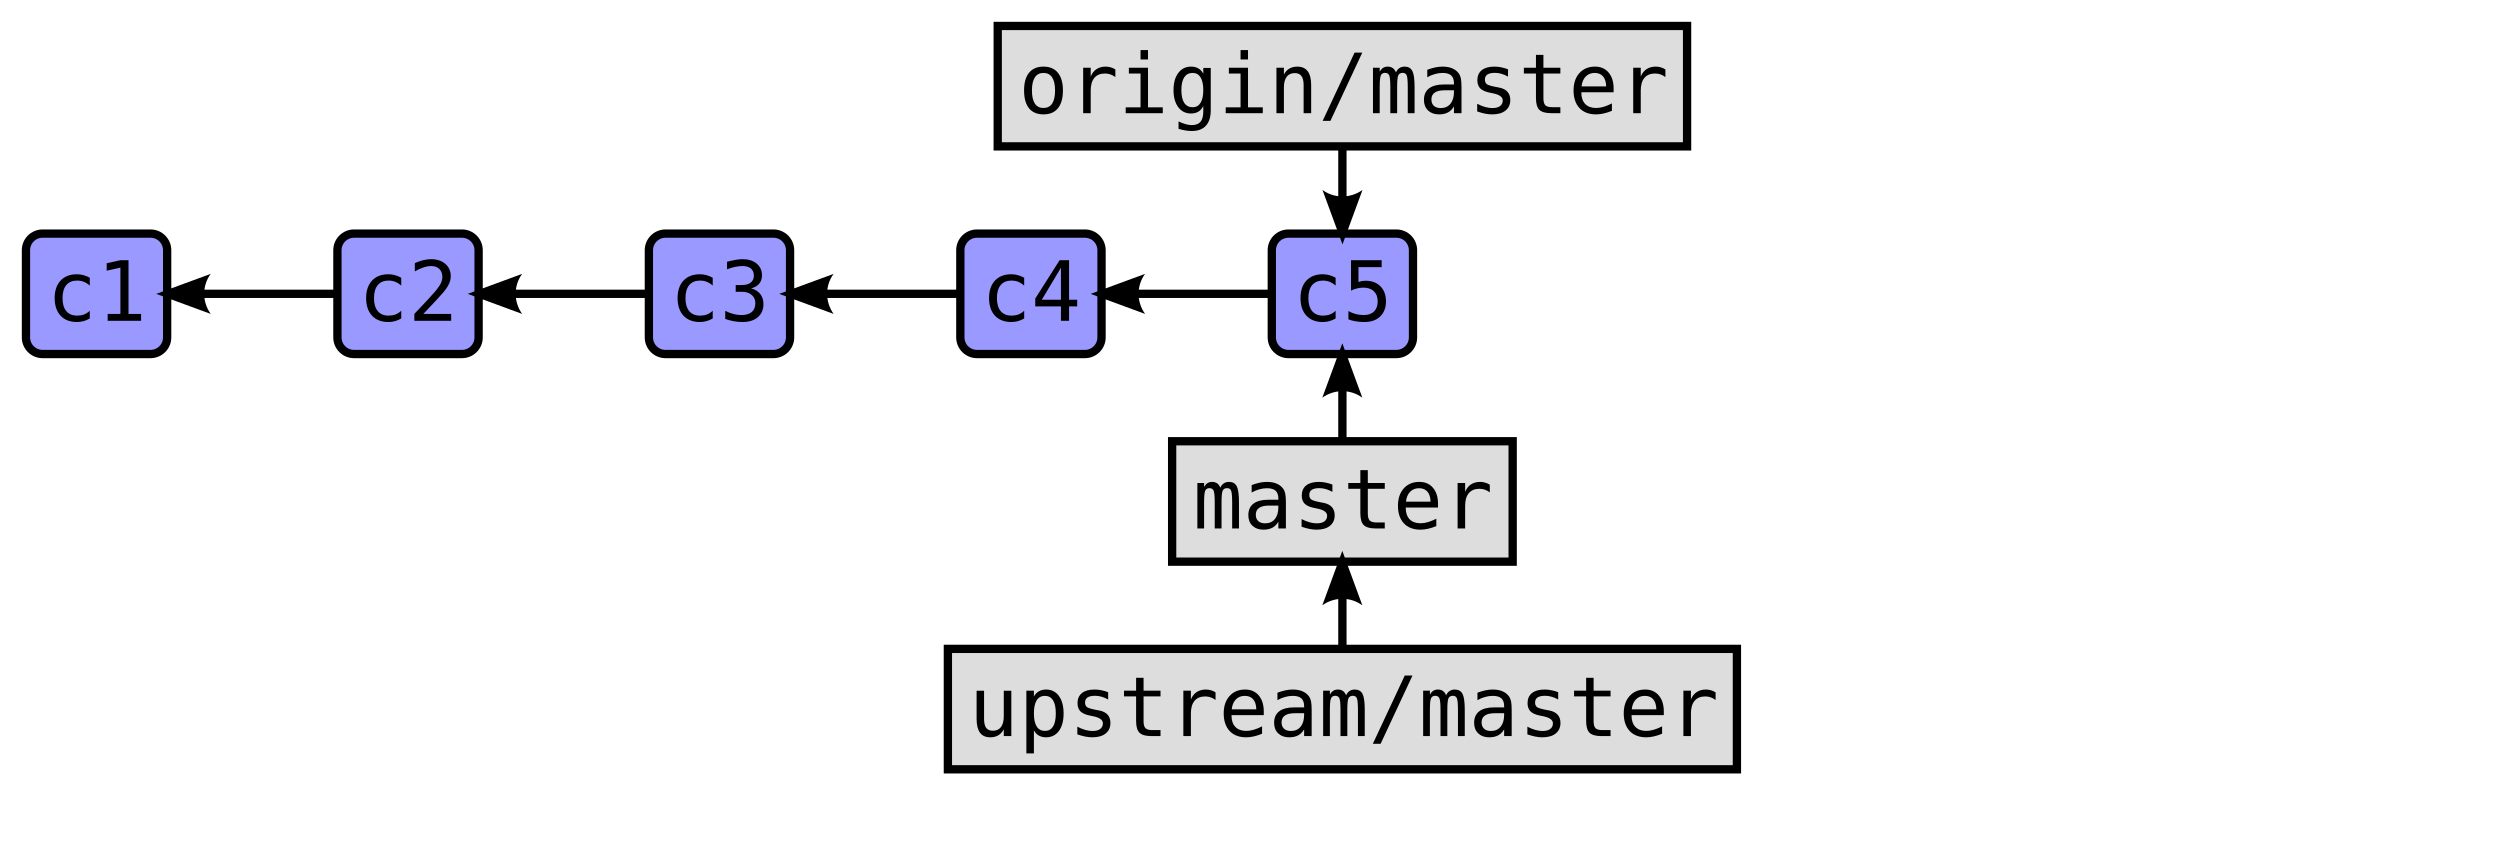
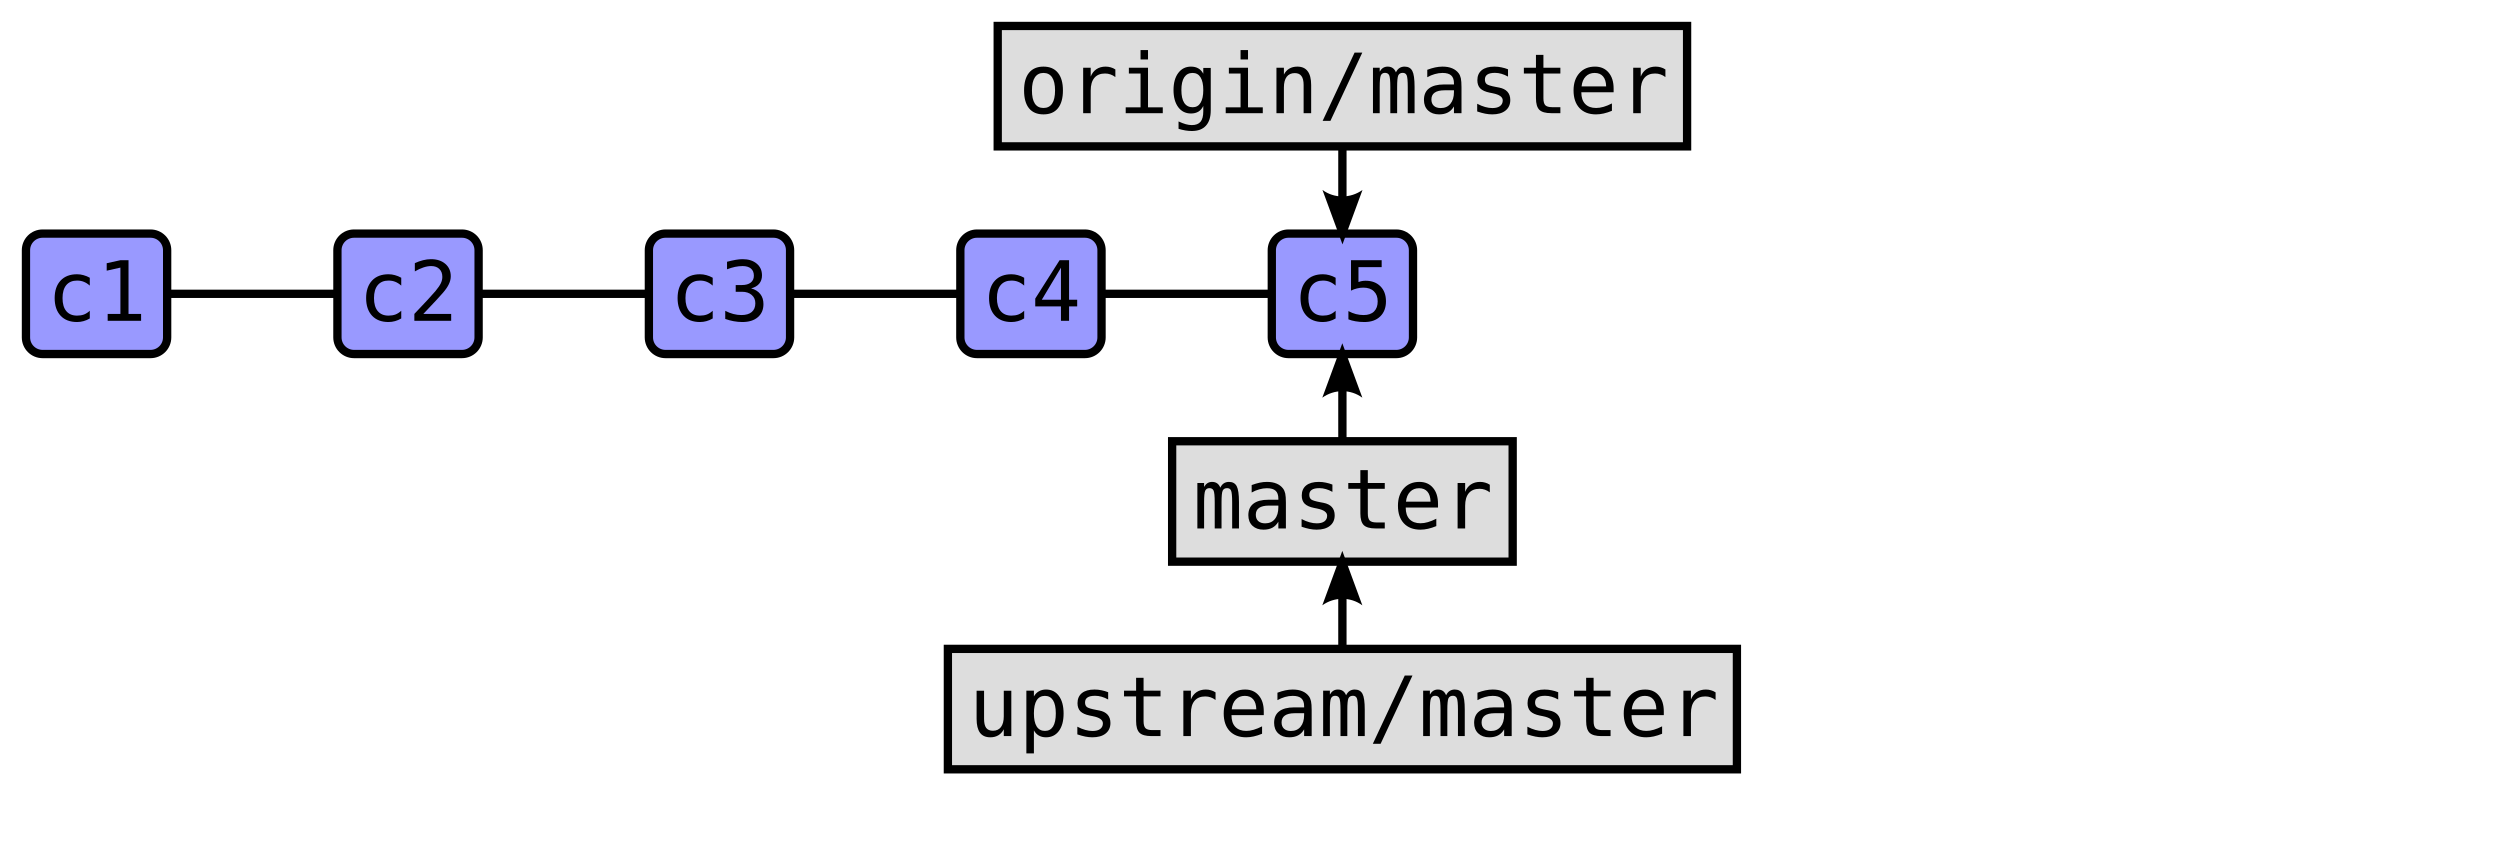
<svg xmlns="http://www.w3.org/2000/svg" width="481.6" height="166.4" id="svg2" version="1.1">
  <defs id="defs4">
    <marker orient="auto" refY="0.0" refX="0.0" id="Arrow2Mend" style="overflow:visible;">
      <path id="path3786" style="fill-rule:evenodd;stroke-width:0.625;stroke-linejoin:round;" d="M 8.719,4.034 L -2.207,0.016 L 8.719,-4.002 C 6.973,-1.63 6.983,1.616 8.719,4.034 z " transform="scale(0.6) rotate(180) translate(0,0)" />
    </marker>
  </defs>
  <g id="layer1">
    <rect style="fill:#9999ff;stroke:#000000;stroke-width:1.6;stroke-miterlimit:4;stroke-dasharray:none" id="rect2989" width="27.2" height="23.2" x="5" y="45" ry="3.2" />
    <text xml:space="preserve" style="font-size:16px;font-style:normal;font-weight:normal;line-height:125%;letter-spacing:0px;word-spacing:0px;fill:#000000;fill-opacity:1;stroke:none;font-family:DejaVu Sans Mono" x="9" y="61.8" id="text2985">
      <tspan id="tspan2987" x="9" y="61.8">c1</tspan>
    </text>
  </g>
  <g id="layer1">
    <rect style="fill:#9999ff;stroke:#000000;stroke-width:1.6;stroke-miterlimit:4;stroke-dasharray:none" id="rect2989" width="27.2" height="23.2" x="65" y="45" ry="3.2" />
    <text xml:space="preserve" style="font-size:16px;font-style:normal;font-weight:normal;line-height:125%;letter-spacing:0px;word-spacing:0px;fill:#000000;fill-opacity:1;stroke:none;font-family:DejaVu Sans Mono" x="69" y="61.8" id="text2985">
      <tspan id="tspan2987" x="69" y="61.8">c2</tspan>
    </text>
  </g>
-   <g id="layer1">
-     <path style="fill:none;stroke:#000000;stroke-width:1.6;stroke-linecap:butt;stroke-linejoin:miter;stroke-opacity:1;marker-end:url(#Arrow2Mend);stroke-miterlimit:4;stroke-dasharray:none" d="M 64.98,56.6 32.22,56.6" id="path2985" />
-   </g>
+   <line x1="64.98" y1="56.6" x2="32.22" y2="56.6" style="stroke:#000000; stroke-width:1.6; stroke-opacity:1.0" />
  <g id="layer1">
    <rect style="fill:#9999ff;stroke:#000000;stroke-width:1.6;stroke-miterlimit:4;stroke-dasharray:none" id="rect2989" width="27.2" height="23.2" x="125" y="45" ry="3.2" />
    <text xml:space="preserve" style="font-size:16px;font-style:normal;font-weight:normal;line-height:125%;letter-spacing:0px;word-spacing:0px;fill:#000000;fill-opacity:1;stroke:none;font-family:DejaVu Sans Mono" x="129" y="61.8" id="text2985">
      <tspan id="tspan2987" x="129" y="61.8">c3</tspan>
    </text>
  </g>
-   <g id="layer1">
-     <path style="fill:none;stroke:#000000;stroke-width:1.6;stroke-linecap:butt;stroke-linejoin:miter;stroke-opacity:1;marker-end:url(#Arrow2Mend);stroke-miterlimit:4;stroke-dasharray:none" d="M 124.98,56.6 92.22,56.6" id="path2985" />
-   </g>
+   <line x1="124.98" y1="56.6" x2="92.22" y2="56.6" style="stroke:#000000; stroke-width:1.6; stroke-opacity:1.0" />
  <g id="layer1">
    <rect style="fill:#9999ff;stroke:#000000;stroke-width:1.6;stroke-miterlimit:4;stroke-dasharray:none" id="rect2989" width="27.2" height="23.2" x="185" y="45" ry="3.2" />
    <text xml:space="preserve" style="font-size:16px;font-style:normal;font-weight:normal;line-height:125%;letter-spacing:0px;word-spacing:0px;fill:#000000;fill-opacity:1;stroke:none;font-family:DejaVu Sans Mono" x="189" y="61.8" id="text2985">
      <tspan id="tspan2987" x="189" y="61.8">c4</tspan>
    </text>
  </g>
-   <g id="layer1">
-     <path style="fill:none;stroke:#000000;stroke-width:1.6;stroke-linecap:butt;stroke-linejoin:miter;stroke-opacity:1;marker-end:url(#Arrow2Mend);stroke-miterlimit:4;stroke-dasharray:none" d="M 184.98,56.6 152.22,56.6" id="path2985" />
-   </g>
+   <line x1="184.98" y1="56.6" x2="152.22" y2="56.6" style="stroke:#000000; stroke-width:1.6; stroke-opacity:1.0" />
  <g id="layer1">
    <rect style="fill:#9999ff;stroke:#000000;stroke-width:1.6;stroke-miterlimit:4;stroke-dasharray:none" id="rect2989" width="27.2" height="23.2" x="245" y="45" ry="3.2" />
    <text xml:space="preserve" style="font-size:16px;font-style:normal;font-weight:normal;line-height:125%;letter-spacing:0px;word-spacing:0px;fill:#000000;fill-opacity:1;stroke:none;font-family:DejaVu Sans Mono" x="249" y="61.8" id="text2985">
      <tspan id="tspan2987" x="249" y="61.8">c5</tspan>
    </text>
  </g>
-   <g id="layer1">
-     <path style="fill:none;stroke:#000000;stroke-width:1.6;stroke-linecap:butt;stroke-linejoin:miter;stroke-opacity:1;marker-end:url(#Arrow2Mend);stroke-miterlimit:4;stroke-dasharray:none" d="M 244.98,56.6 212.22,56.6" id="path2985" />
-   </g>
+   <line x1="244.98" y1="56.6" x2="212.22" y2="56.6" style="stroke:#000000; stroke-width:1.6; stroke-opacity:1.0" />
  <g id="layer1">
    <rect style="fill:#dddddd;stroke:#000000;stroke-width:1.6;stroke-miterlimit:4;stroke-dasharray:none" id="rect2989" width="132.8" height="23.2" x="192.2" y="5" ry="0" />
    <text xml:space="preserve" style="font-size:16px;font-style:normal;font-weight:normal;line-height:125%;letter-spacing:0px;word-spacing:0px;fill:#000000;fill-opacity:1;stroke:none;font-family:DejaVu Sans Mono" x="196.2" y="21.8" id="text2985">
      <tspan id="tspan2987" x="196.2" y="21.8">origin/master</tspan>
    </text>
  </g>
  <g id="layer1">
    <path style="fill:none;stroke:#000000;stroke-width:1.6;stroke-linecap:butt;stroke-linejoin:miter;stroke-opacity:1;marker-end:url(#Arrow2Mend);stroke-miterlimit:4;stroke-dasharray:none" d="M 258.6,28.24 258.6,44.96" id="path2985" />
  </g>
  <g id="layer1">
    <rect style="fill:#dddddd;stroke:#000000;stroke-width:1.6;stroke-miterlimit:4;stroke-dasharray:none" id="rect2989" width="65.6" height="23.2" x="225.8" y="85" ry="0" />
    <text xml:space="preserve" style="font-size:16px;font-style:normal;font-weight:normal;line-height:125%;letter-spacing:0px;word-spacing:0px;fill:#000000;fill-opacity:1;stroke:none;font-family:DejaVu Sans Mono" x="229.8" y="101.8" id="text2985">
      <tspan id="tspan2987" x="229.8" y="101.8">master</tspan>
    </text>
  </g>
  <g id="layer1">
    <path style="fill:none;stroke:#000000;stroke-width:1.6;stroke-linecap:butt;stroke-linejoin:miter;stroke-opacity:1;marker-end:url(#Arrow2Mend);stroke-miterlimit:4;stroke-dasharray:none" d="M 258.6,84.96 258.6,68.24" id="path2985" />
  </g>
  <g id="layer1">
    <rect style="fill:#dddddd;stroke:#000000;stroke-width:1.6;stroke-miterlimit:4;stroke-dasharray:none" id="rect2989" width="152" height="23.2" x="182.6" y="125" ry="0" />
    <text xml:space="preserve" style="font-size:16px;font-style:normal;font-weight:normal;line-height:125%;letter-spacing:0px;word-spacing:0px;fill:#000000;fill-opacity:1;stroke:none;font-family:DejaVu Sans Mono" x="186.6" y="141.8" id="text2985">
      <tspan id="tspan2987" x="186.6" y="141.8">upstream/master</tspan>
    </text>
  </g>
  <g id="layer1">
    <path style="fill:none;stroke:#000000;stroke-width:1.6;stroke-linecap:butt;stroke-linejoin:miter;stroke-opacity:1;marker-end:url(#Arrow2Mend);stroke-miterlimit:4;stroke-dasharray:none" d="M 258.6,124.96 258.6,108.24" id="path2985" />
  </g>
</svg>
